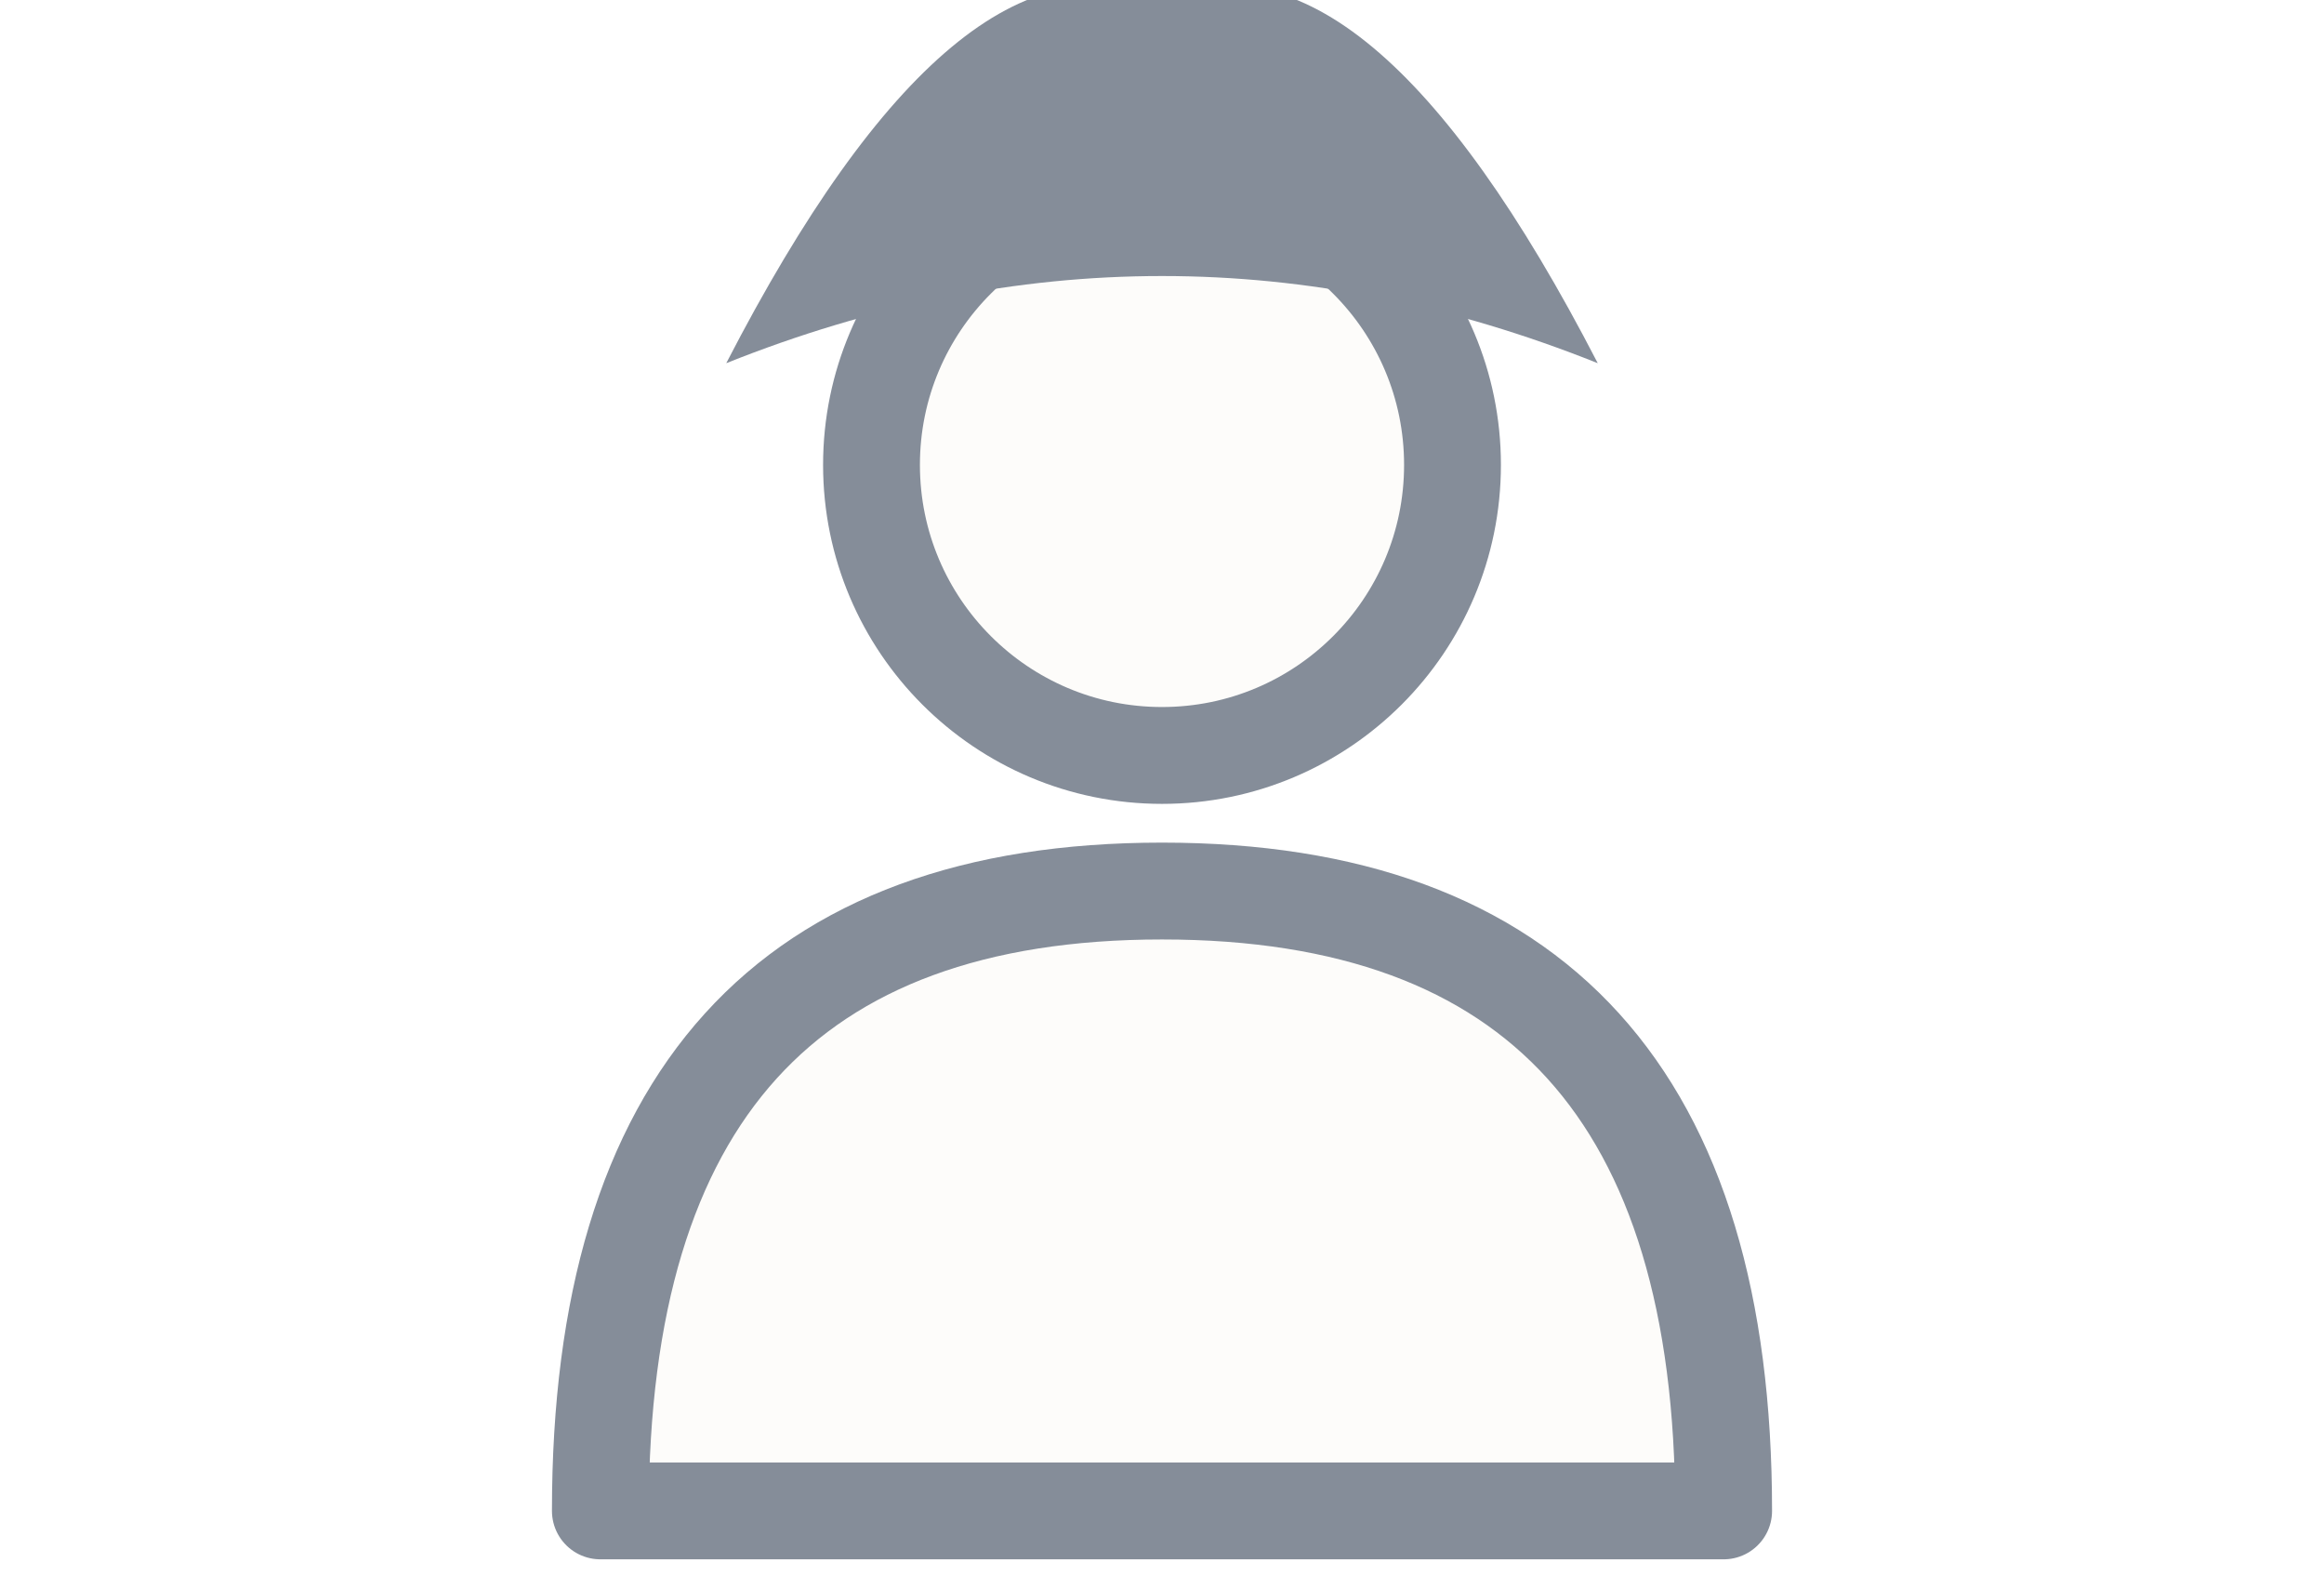
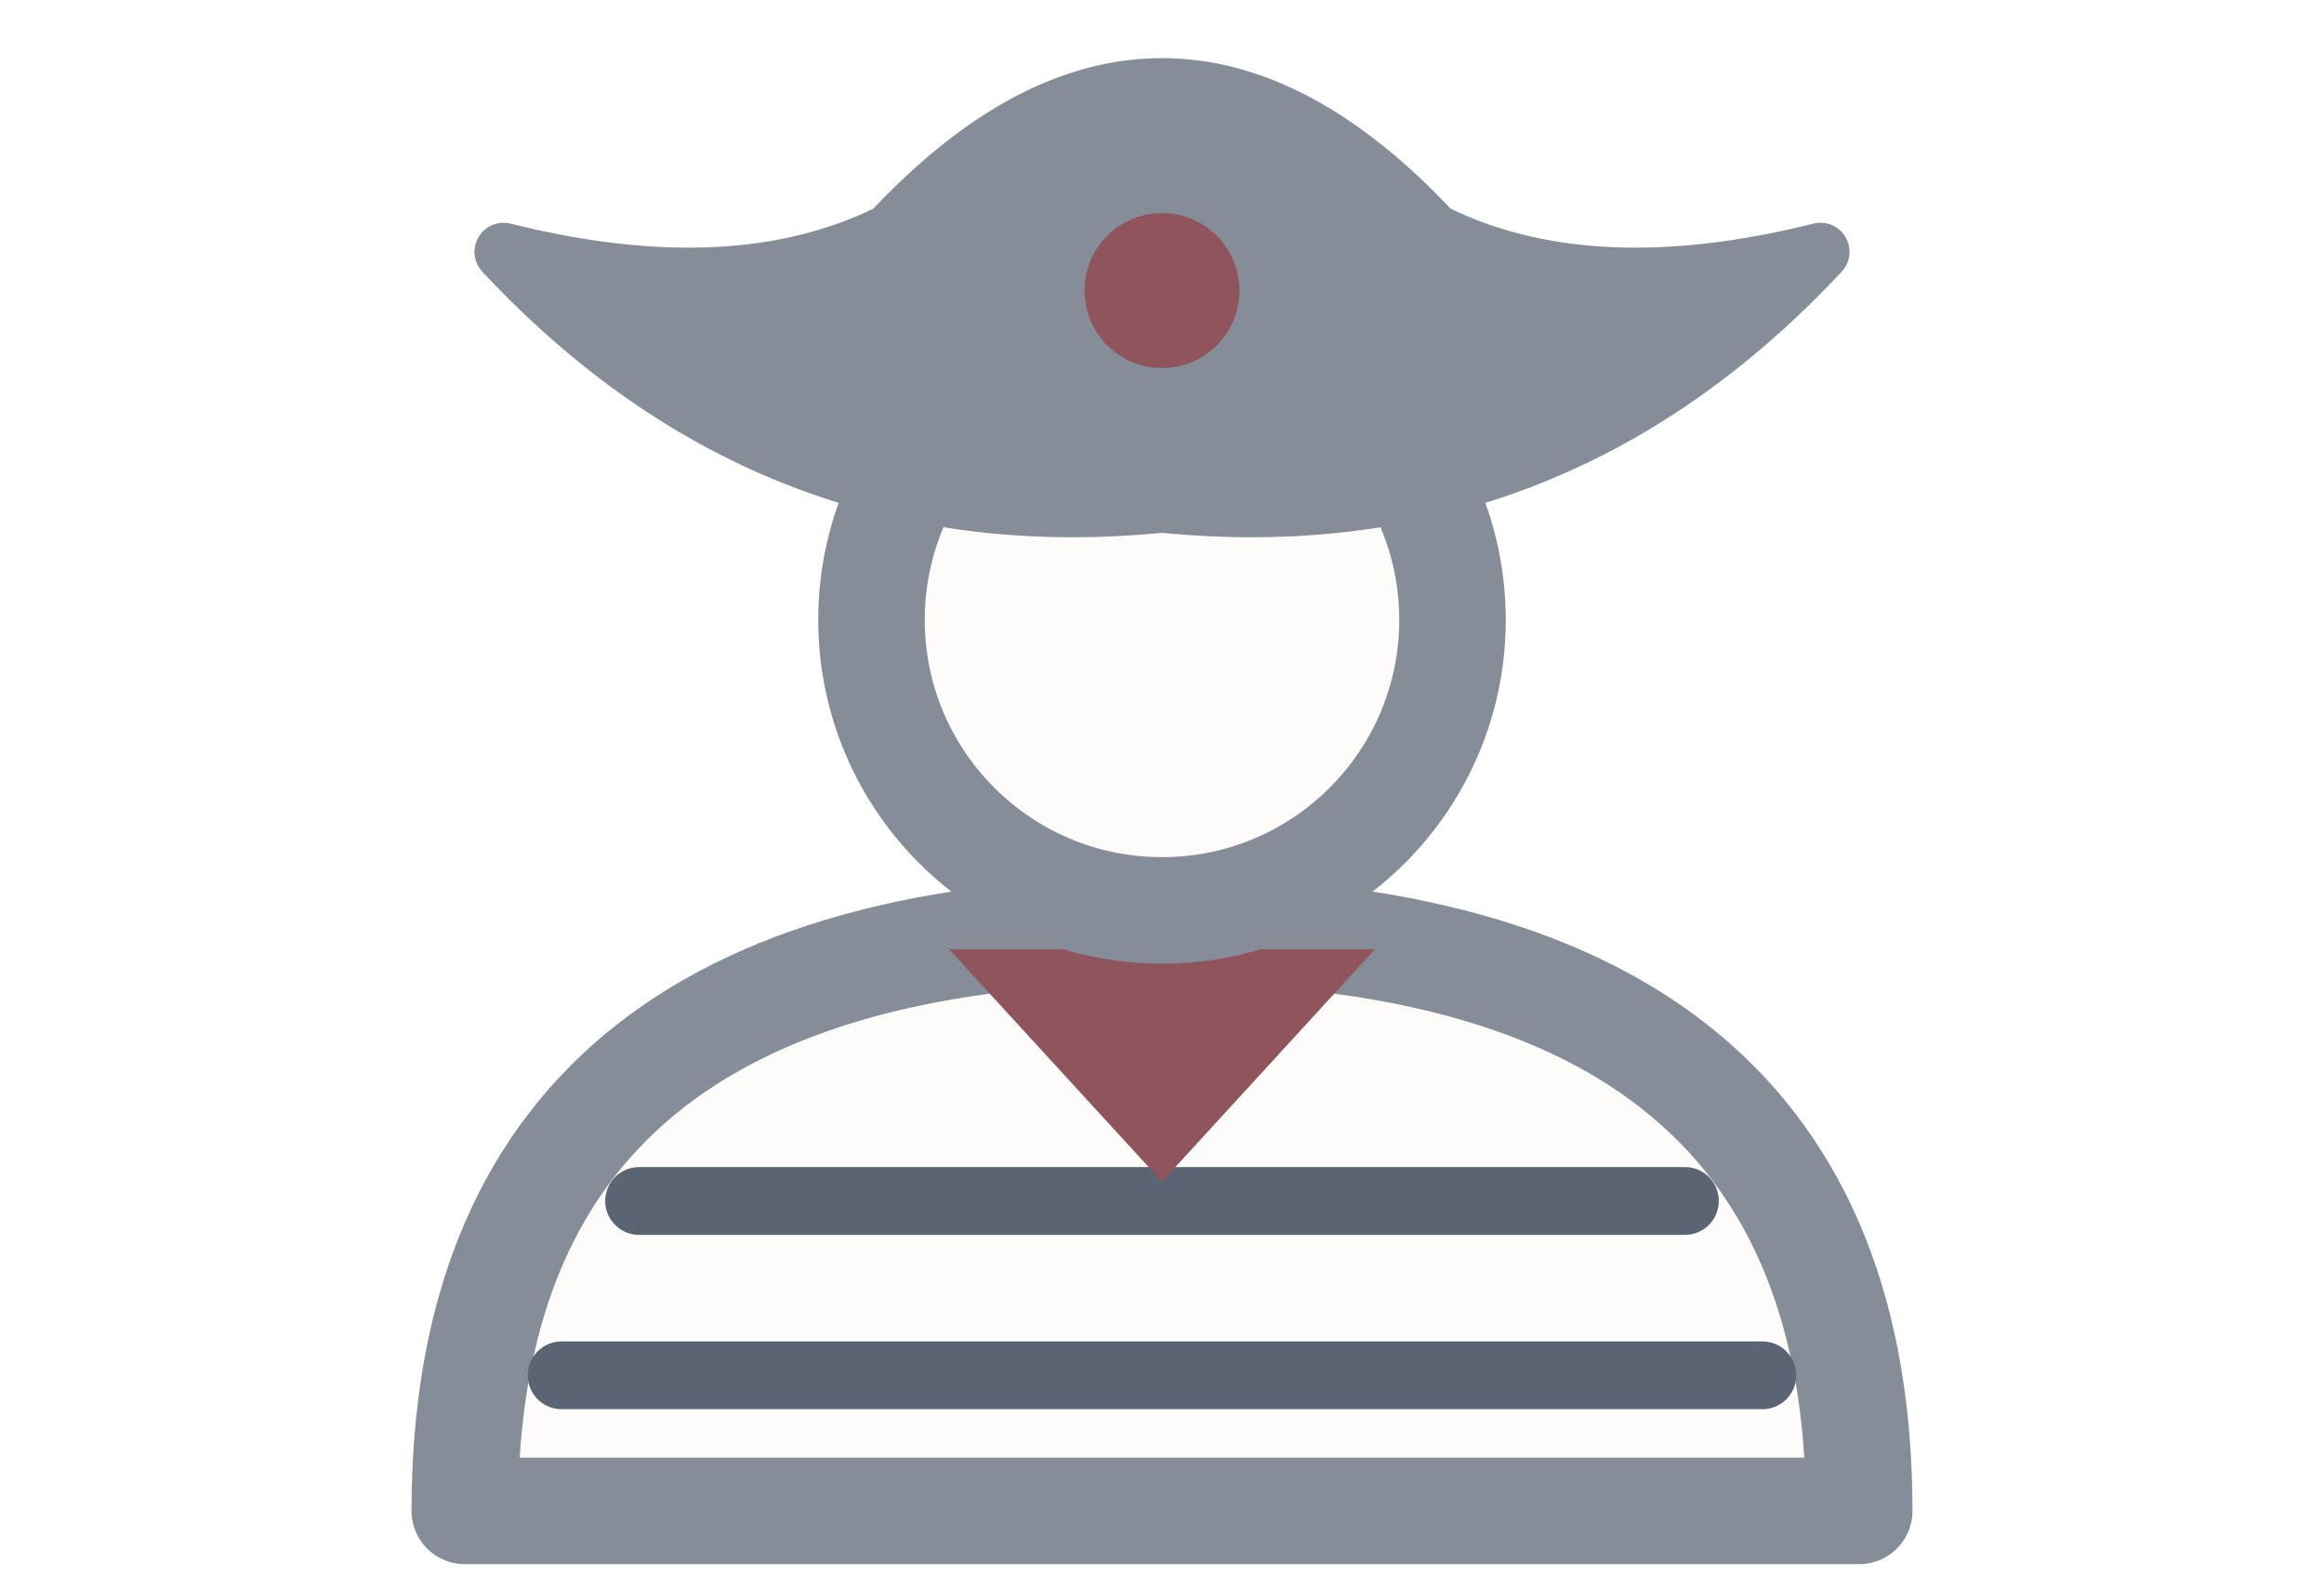
<svg xmlns="http://www.w3.org/2000/svg" viewBox="0 0 120 82" stroke-linecap="round" stroke-linejoin="round">
-   <path d="M31 78Q31 46 60 46Q89 46 89 78Z" fill="#fdfcfa" stroke="#858d99" stroke-width="5" />
-   <circle cx="60" cy="24" r="15" fill="#fdfcfa" stroke="#858d99" stroke-width="5" />
-   <path d="M37.5 18.75Q49.5 -4.5 60 0Q70.5 -4.5 82.5 18.75Q60 9.75 37.5 18.75Z" fill="#858d99" stroke="none" />
+   <path d="M24 78Q24 48 60 48Q96 48 96 78Z" fill="#fdfcfa" stroke="#858d99" stroke-width="5.5" />
+   <path d="M33 62H87M29 71H91" fill="none" stroke="#5b6472" stroke-width="3.5" />
+   <path d="M49 49L60 61L71 49Z" fill="#8f545c" stroke="none" />
+   <circle cx="60" cy="32" r="15" fill="#fdfcfa" stroke="#858d99" stroke-width="5.5" />
+   <path d="M26 13Q40 28 60 26Q80 28 94 13Q82 16 74 12Q60 -3 46 12Q38 16 26 13Z" fill="#858d99" stroke="#858d99" stroke-width="3" />
+   <circle cx="60" cy="15" r="4" fill="#8f545c" stroke="none" />
</svg>
